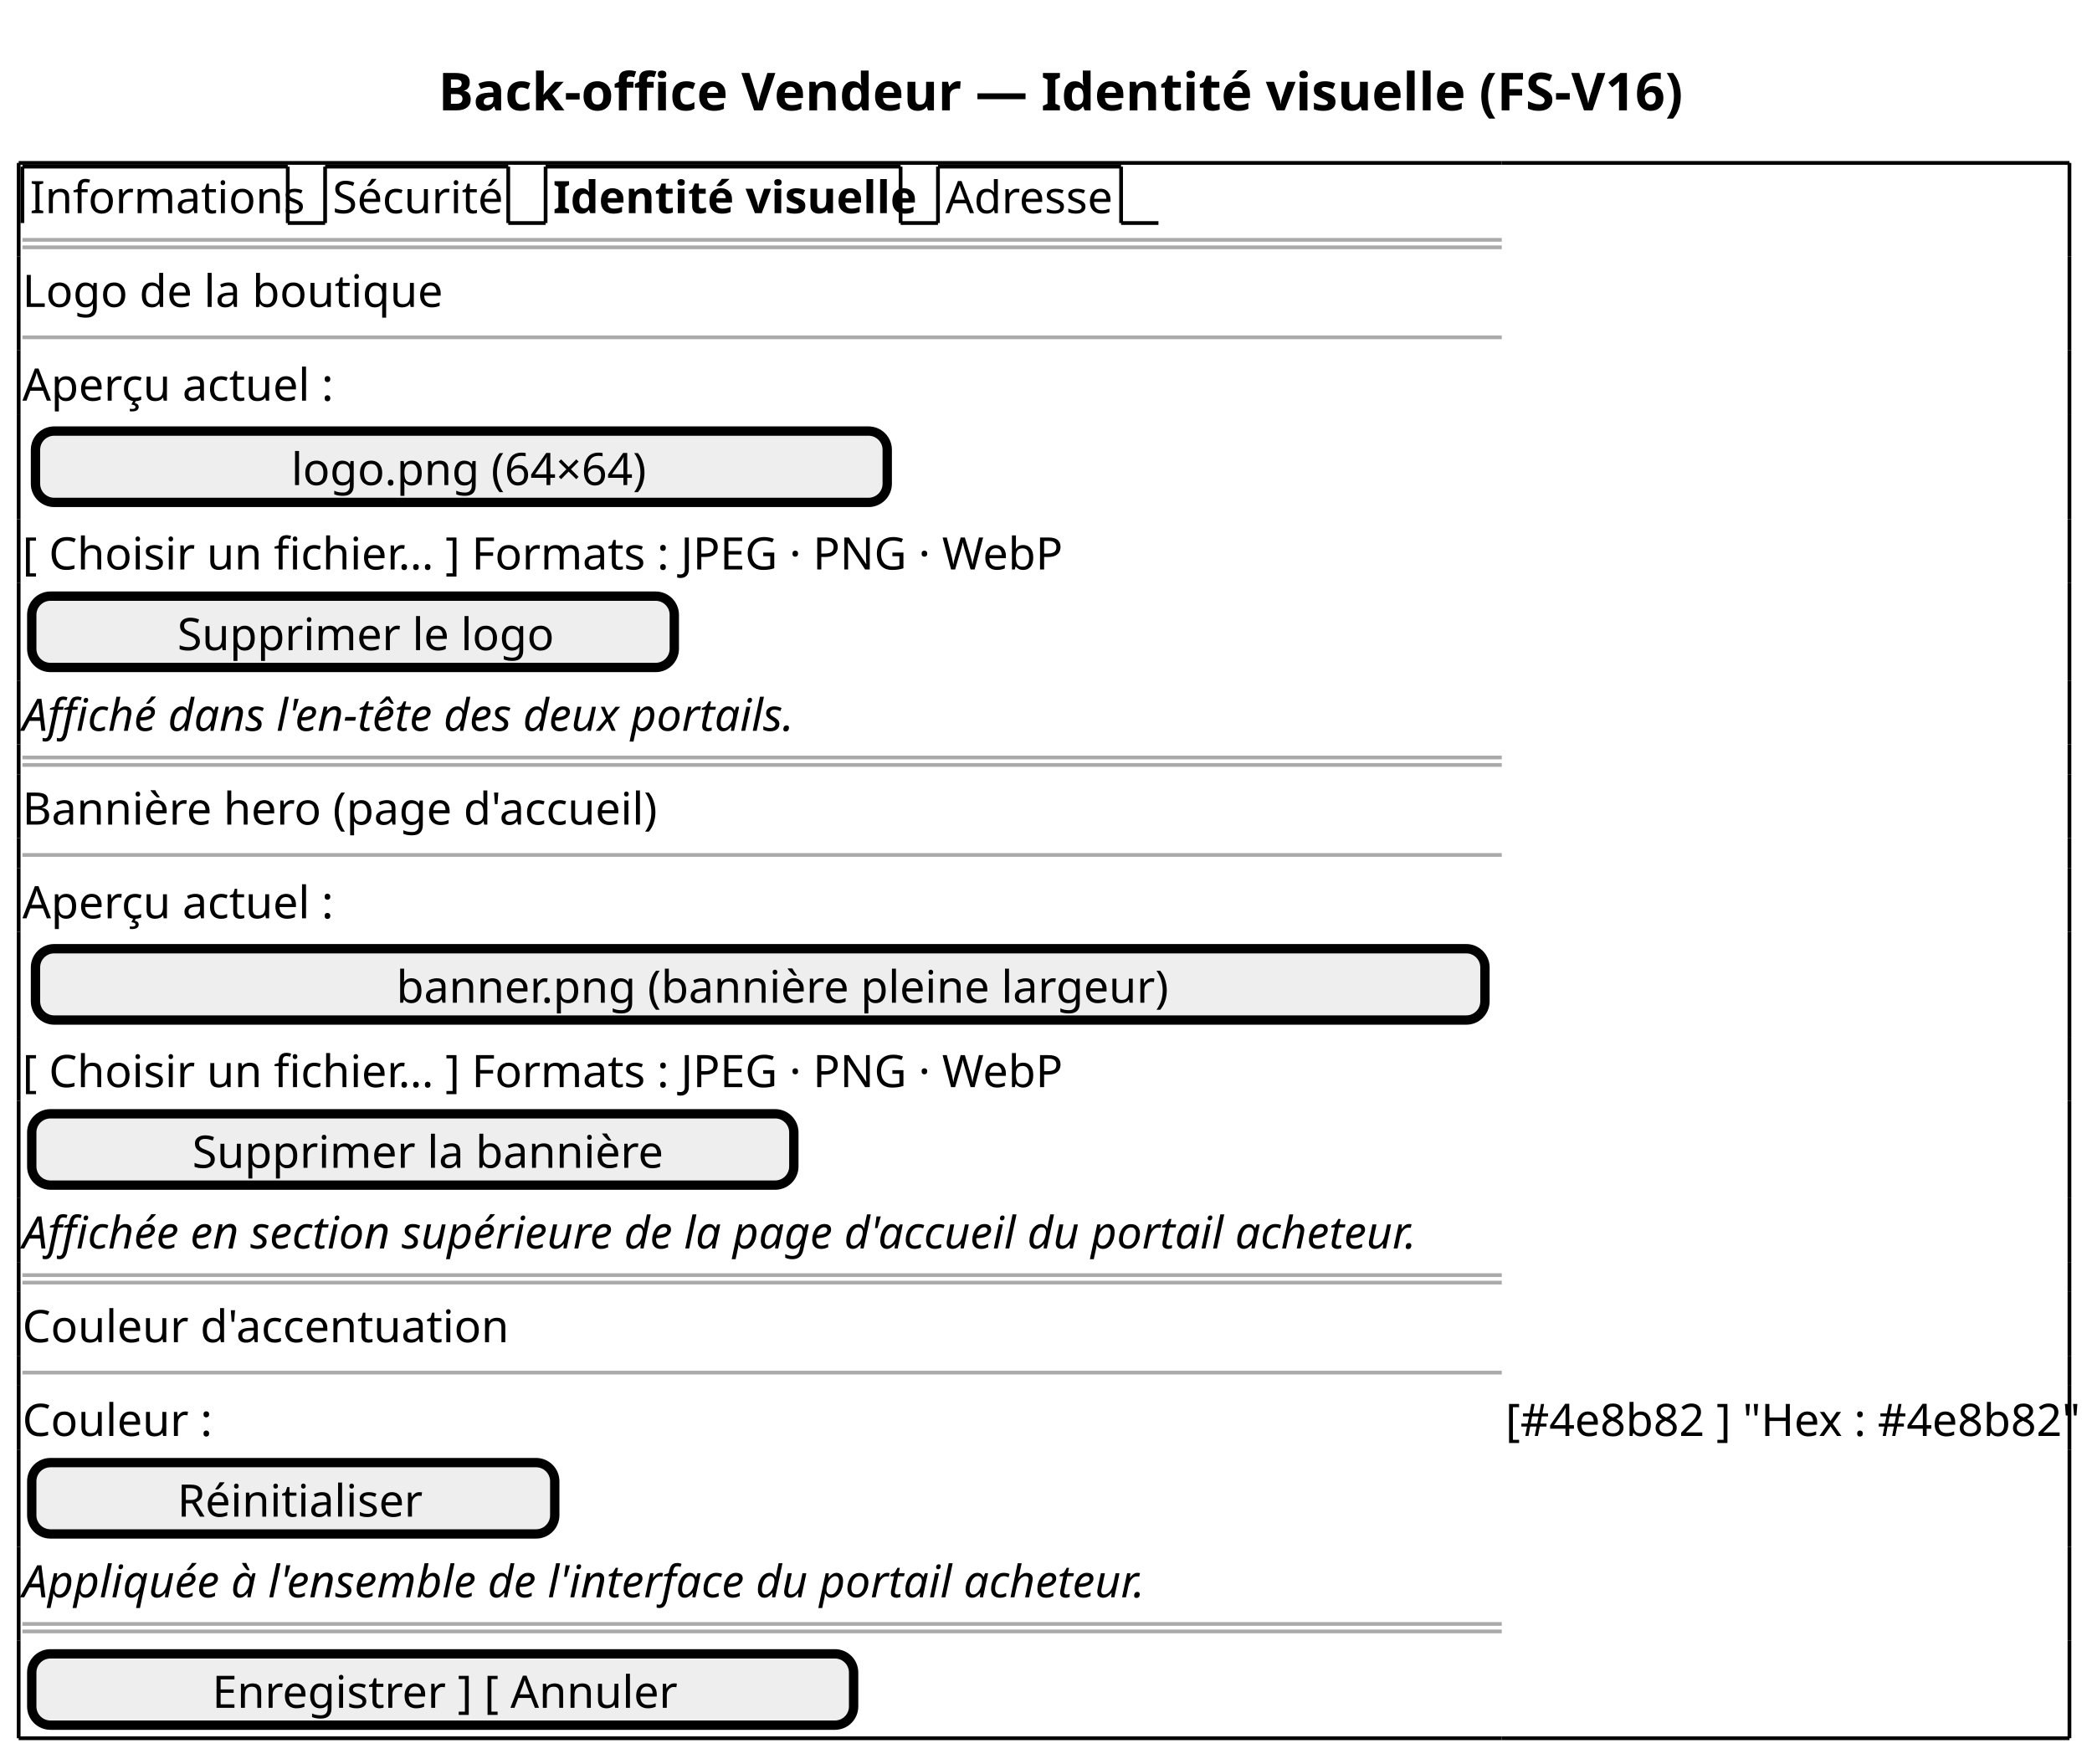
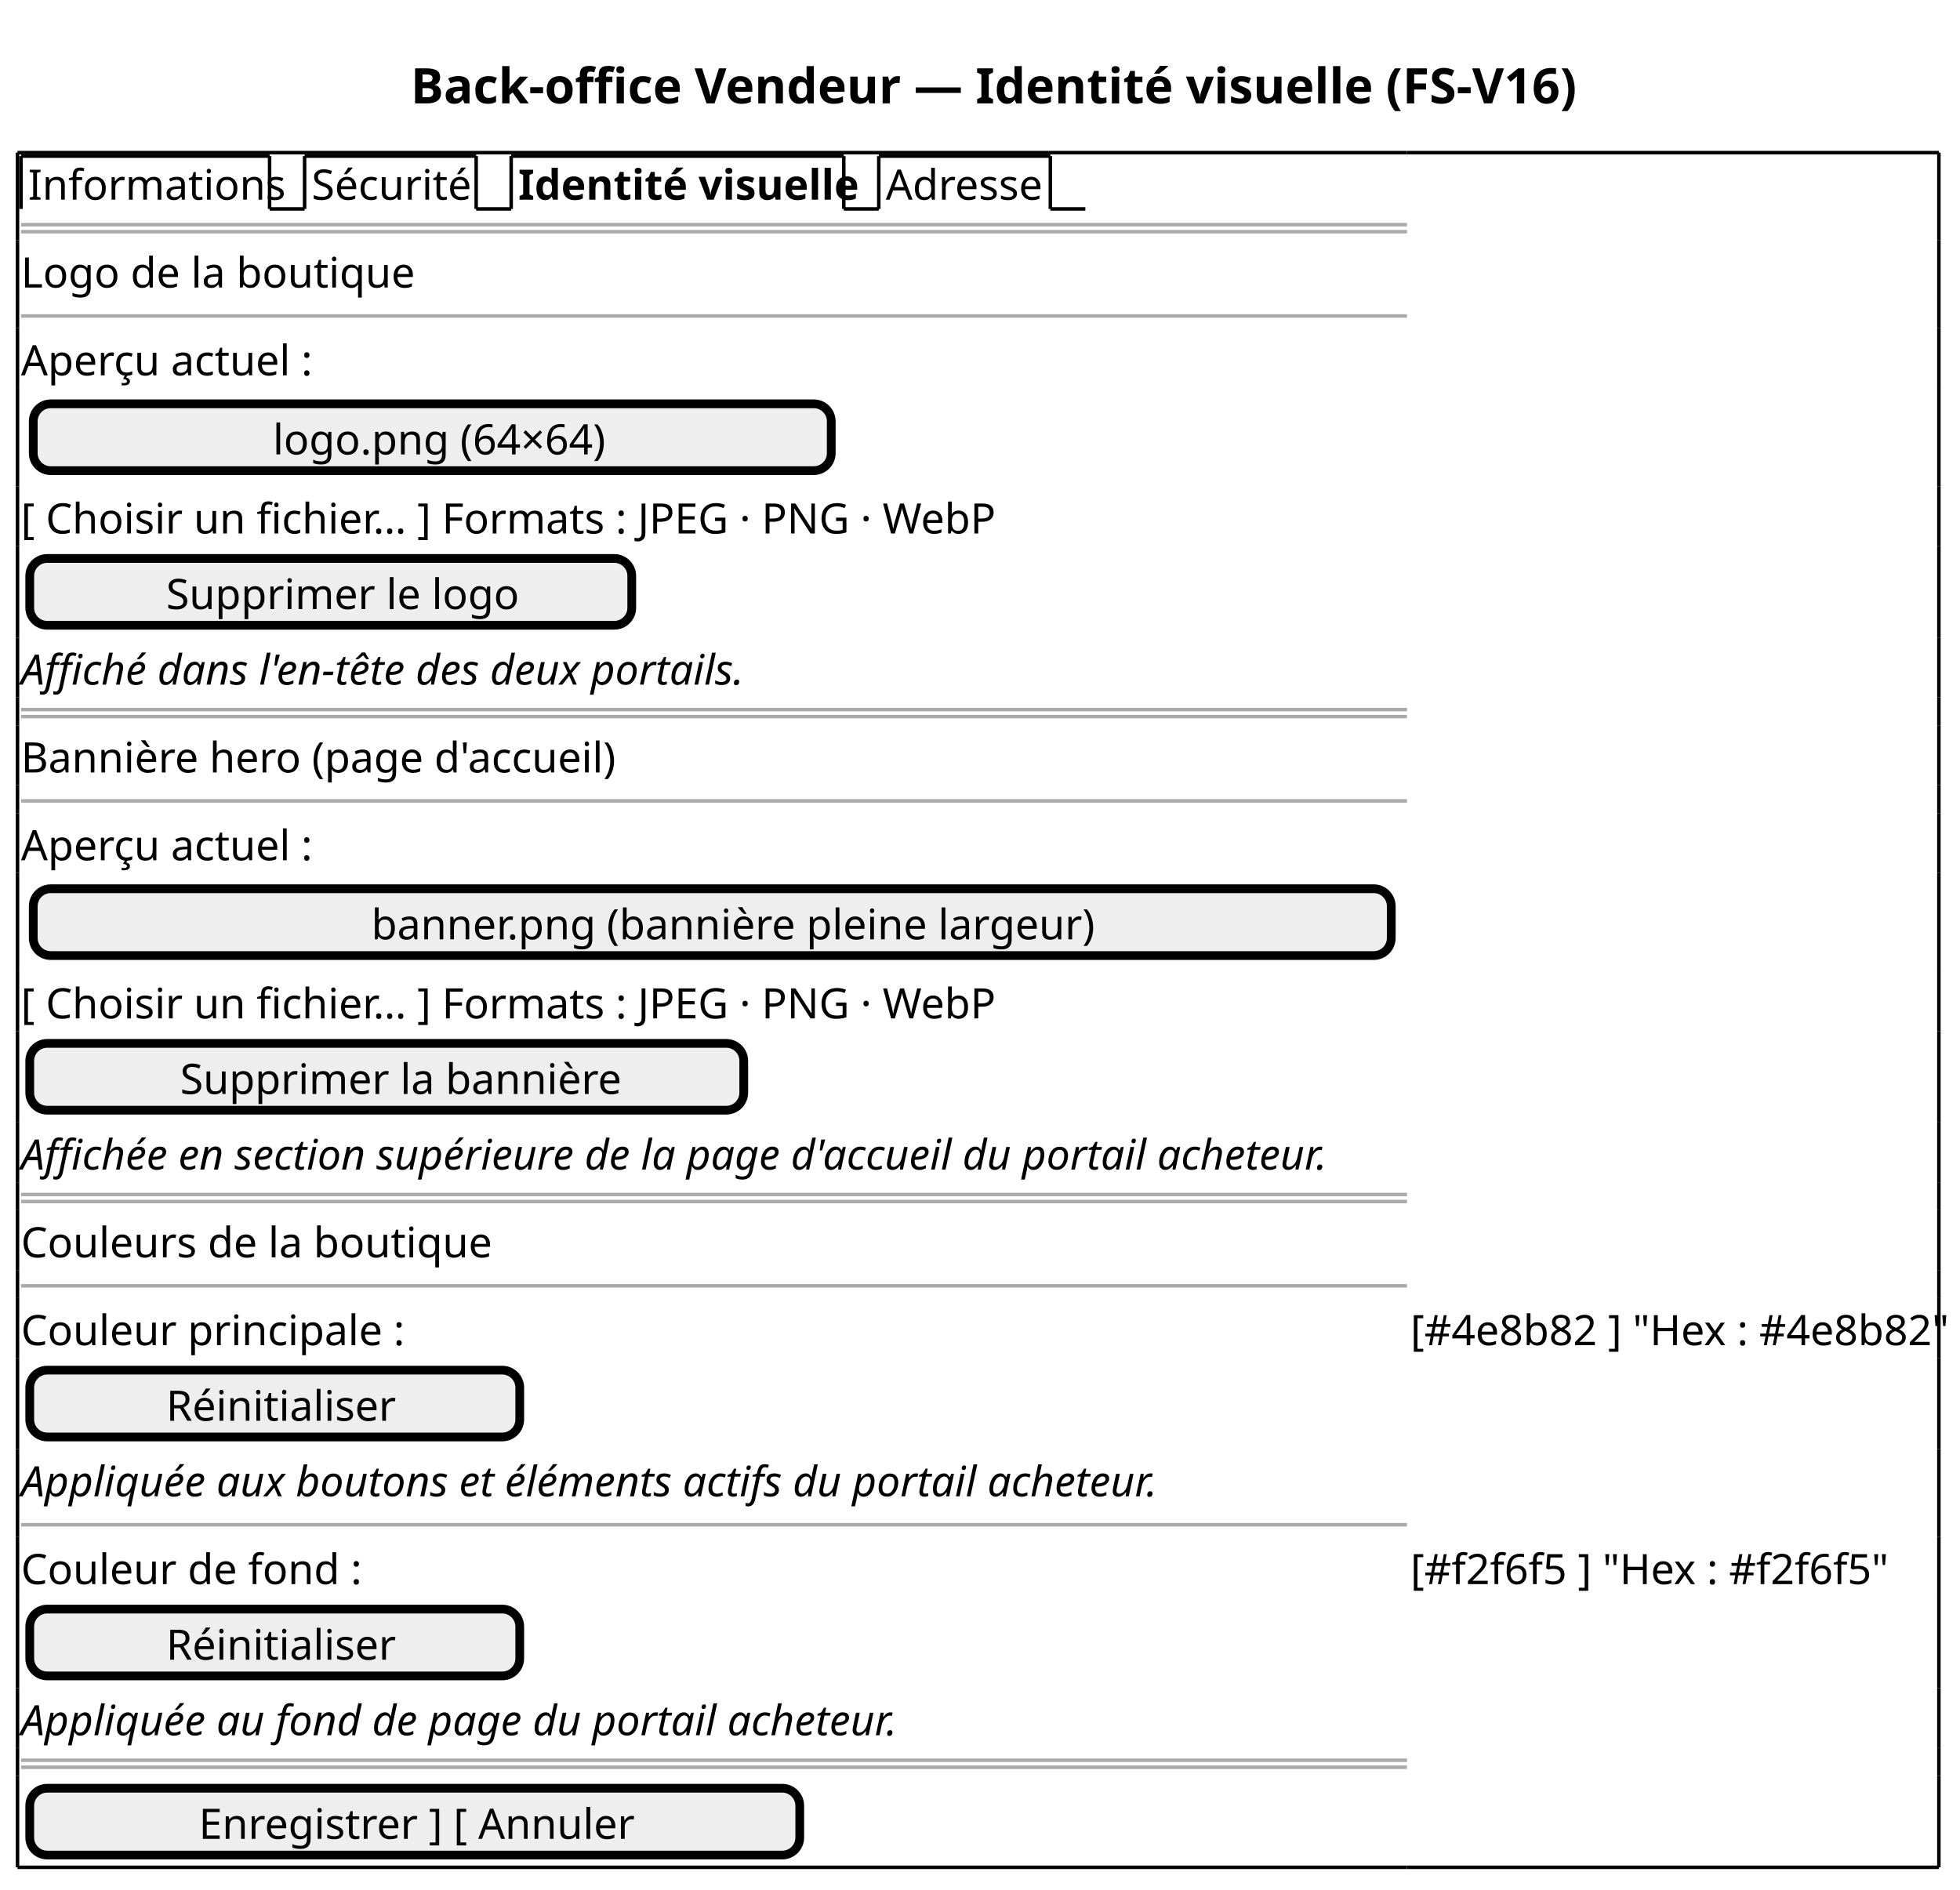
- <svg xmlns="http://www.w3.org/2000/svg" contentStyleType="text/css" data-diagram-type="SALT" height="472px" preserveAspectRatio="none" style="width:560px;height:472px;background:#FFFFFF;" version="1.1" viewBox="0 0 560 472" width="560px" zoomAndPan="magnify">
+ <svg xmlns="http://www.w3.org/2000/svg" contentStyleType="text/css" data-diagram-type="SALT" height="540px" preserveAspectRatio="none" style="width:560px;height:540px;background:#FFFFFF;" version="1.1" viewBox="0 0 560 540" width="560px" zoomAndPan="magnify">
  <defs />
  <g>
    <g class="title" data-source-line="1">
      <text fill="#000000" font-family="sans-serif" font-size="14" font-weight="bold" lengthAdjust="spacing" textLength="323.299" x="117.333" y="29.533">Back-office Vendeur — Identité visuelle (FS-V16)</text>
    </g>
    <text fill="#000000" font-family="sans-serif" font-size="12" lengthAdjust="spacing" textLength="66.029" x="8" y="57.066">Informations</text>
    <line style="stroke:#000000;stroke-width:1;" x1="6" x2="6" y1="44.609" y2="59.703" />
    <line style="stroke:#000000;stroke-width:1;" x1="6" x2="77.029" y1="44.609" y2="44.609" />
    <line style="stroke:#000000;stroke-width:1;" x1="77.029" x2="77.029" y1="44.609" y2="59.703" />
    <line style="stroke:#000000;stroke-width:1;" x1="77.029" x2="87.029" y1="59.703" y2="59.703" />
    <text fill="#000000" font-family="sans-serif" font-size="12" lengthAdjust="spacing" textLength="44.022" x="89.029" y="57.066">Sécurité</text>
    <line style="stroke:#000000;stroke-width:1;" x1="87.029" x2="87.029" y1="44.609" y2="59.703" />
    <line style="stroke:#000000;stroke-width:1;" x1="87.029" x2="136.051" y1="44.609" y2="44.609" />
    <line style="stroke:#000000;stroke-width:1;" x1="136.051" x2="136.051" y1="44.609" y2="59.703" />
    <line style="stroke:#000000;stroke-width:1;" x1="136.051" x2="146.051" y1="59.703" y2="59.703" />
    <text fill="#000000" font-family="sans-serif" font-size="12" font-weight="bold" lengthAdjust="spacing" textLength="90.029" x="148.051" y="57.066">Identité visuelle</text>
    <line style="stroke:#000000;stroke-width:1;" x1="146.051" x2="146.051" y1="44.609" y2="59.703" />
    <line style="stroke:#000000;stroke-width:1;" x1="146.051" x2="241.08" y1="44.609" y2="44.609" />
    <line style="stroke:#000000;stroke-width:1;" x1="241.08" x2="241.08" y1="44.609" y2="59.703" />
    <line style="stroke:#000000;stroke-width:1;" x1="241.08" x2="251.08" y1="59.703" y2="59.703" />
    <text fill="#000000" font-family="sans-serif" font-size="12" lengthAdjust="spacing" textLength="44.022" x="253.08" y="57.066">Adresse</text>
    <line style="stroke:#000000;stroke-width:1;" x1="251.08" x2="251.08" y1="44.609" y2="59.703" />
    <line style="stroke:#000000;stroke-width:1;" x1="251.08" x2="300.102" y1="44.609" y2="44.609" />
    <line style="stroke:#000000;stroke-width:1;" x1="300.102" x2="300.102" y1="44.609" y2="59.703" />
    <line style="stroke:#000000;stroke-width:1;" x1="300.102" x2="310.102" y1="59.703" y2="59.703" />
    <line style="stroke:#AAAAAA;stroke-width:1;" x1="6" x2="402" y1="64.203" y2="64.203" />
    <line style="stroke:#AAAAAA;stroke-width:1;" x1="6" x2="402" y1="66.203" y2="66.203" />
    <text fill="#000000" font-family="sans-serif" font-size="12" lengthAdjust="spacing" textLength="105.428" x="6" y="82.16">Logo de la boutique</text>
    <line style="stroke:#AAAAAA;stroke-width:1;" x1="6" x2="402" y1="90.297" y2="90.297" />
    <text fill="#000000" font-family="sans-serif" font-size="12" lengthAdjust="spacing" textLength="80.045" x="6" y="107.254">Aperçu actuel :</text>
    <rect fill="#EEEEEE" height="19.094" rx="5" ry="5" style="stroke:#000000;stroke-width:2.5;" width="228" x="9.5" y="115.391" />
    <text fill="#000000" font-family="sans-serif" font-size="12" lengthAdjust="spacing" textLength="91.072" x="77.964" y="129.848">logo.png (64×64)</text>
    <text fill="#000000" font-family="sans-serif" font-size="12" lengthAdjust="spacing" textLength="286.857" x="6" y="152.441">[ Choisir un fichier… ]   Formats : JPEG · PNG · WebP</text>
    <rect fill="#EEEEEE" height="19.094" rx="5" ry="5" style="stroke:#000000;stroke-width:2.5;" width="172" x="8.5" y="159.578" />
    <text fill="#000000" font-family="sans-serif" font-size="12" lengthAdjust="spacing" textLength="94.049" x="47.476" y="174.035">Supprimer le logo</text>
    <text fill="#000000" font-family="sans-serif" font-size="12" font-style="italic" lengthAdjust="spacing" textLength="209.08" x="6" y="195.629">Affiché dans l'en-tête des deux portails.</text>
    <line style="stroke:#AAAAAA;stroke-width:1;" x1="6" x2="402" y1="202.766" y2="202.766" />
    <line style="stroke:#AAAAAA;stroke-width:1;" x1="6" x2="402" y1="204.766" y2="204.766" />
    <text fill="#000000" font-family="sans-serif" font-size="12" lengthAdjust="spacing" textLength="163.06" x="6" y="220.723">Bannière hero (page d'accueil)</text>
    <line style="stroke:#AAAAAA;stroke-width:1;" x1="6" x2="402" y1="228.859" y2="228.859" />
    <text fill="#000000" font-family="sans-serif" font-size="12" lengthAdjust="spacing" textLength="80.045" x="6" y="245.816">Aperçu actuel :</text>
    <rect fill="#EEEEEE" height="19.094" rx="5" ry="5" style="stroke:#000000;stroke-width:2.5;" width="388" x="9.5" y="253.953" />
    <text fill="#000000" font-family="sans-serif" font-size="12" lengthAdjust="spacing" textLength="194.801" x="106.1" y="268.41">banner.png (bannière pleine largeur)</text>
    <text fill="#000000" font-family="sans-serif" font-size="12" lengthAdjust="spacing" textLength="286.857" x="6" y="291.004">[ Choisir un fichier… ]   Formats : JPEG · PNG · WebP</text>
    <rect fill="#EEEEEE" height="19.094" rx="5" ry="5" style="stroke:#000000;stroke-width:2.5;" width="204" x="8.5" y="298.141" />
    <text fill="#000000" font-family="sans-serif" font-size="12" lengthAdjust="spacing" textLength="118.066" x="51.467" y="312.598">Supprimer la bannière</text>
    <text fill="#000000" font-family="sans-serif" font-size="12" font-style="italic" lengthAdjust="spacing" textLength="376.535" x="6" y="334.191">Affichée en section supérieure de la page d'accueil du portail acheteur.</text>
    <line style="stroke:#AAAAAA;stroke-width:1;" x1="6" x2="402" y1="341.328" y2="341.328" />
    <line style="stroke:#AAAAAA;stroke-width:1;" x1="6" x2="402" y1="343.328" y2="343.328" />
-     <text fill="#000000" font-family="sans-serif" font-size="12" lengthAdjust="spacing" textLength="122.373" x="6" y="359.285">Couleur d'accentuation</text>
+     <text fill="#000000" font-family="sans-serif" font-size="12" lengthAdjust="spacing" textLength="126.756" x="6" y="359.285">Couleurs de la boutique</text>
    <line style="stroke:#AAAAAA;stroke-width:1;" x1="6" x2="402" y1="367.422" y2="367.422" />
-     <text fill="#000000" font-family="sans-serif" font-size="12" lengthAdjust="spacing" textLength="48.691" x="6" y="384.379">Couleur :</text>
+     <text fill="#000000" font-family="sans-serif" font-size="12" lengthAdjust="spacing" textLength="103.389" x="6" y="384.379">Couleur principale :</text>
    <text fill="#000000" font-family="sans-serif" font-size="12" lengthAdjust="spacing" textLength="149.965" x="403" y="384.379">[#4e8b82  ] "Hex : #4e8b82"</text>
    <rect fill="#EEEEEE" height="19.094" rx="5" ry="5" style="stroke:#000000;stroke-width:2.5;" width="140" x="8.5" y="391.516" />
    <text fill="#000000" font-family="sans-serif" font-size="12" lengthAdjust="spacing" textLength="62.022" x="47.489" y="405.973">Réinitialiser</text>
-     <text fill="#000000" font-family="sans-serif" font-size="12" font-style="italic" lengthAdjust="spacing" textLength="300.773" x="6" y="427.566">Appliquée à l'ensemble de l'interface du portail acheteur.</text>
-     <line style="stroke:#AAAAAA;stroke-width:1;" x1="6" x2="402" y1="434.703" y2="434.703" />
-     <line style="stroke:#AAAAAA;stroke-width:1;" x1="6" x2="402" y1="436.703" y2="436.703" />
-     <rect fill="#EEEEEE" height="19.094" rx="5" ry="5" style="stroke:#000000;stroke-width:2.5;" width="220" x="8.5" y="442.703" />
-     <text fill="#000000" font-family="sans-serif" font-size="12" lengthAdjust="spacing" textLength="123.387" x="56.807" y="457.16">Enregistrer ]   [ Annuler</text>
+     <text fill="#000000" font-family="sans-serif" font-size="12" font-style="italic" lengthAdjust="spacing" textLength="324.873" x="6" y="427.566">Appliquée aux boutons et éléments actifs du portail acheteur.</text>
+     <line style="stroke:#AAAAAA;stroke-width:1;" x1="6" x2="402" y1="435.703" y2="435.703" />
+     <text fill="#000000" font-family="sans-serif" font-size="12" lengthAdjust="spacing" textLength="92.062" x="6" y="452.66">Couleur de fond :</text>
+     <text fill="#000000" font-family="sans-serif" font-size="12" lengthAdjust="spacing" textLength="129.926" x="403" y="452.66">[#f2f6f5  ] "Hex : #f2f6f5"</text>
+     <rect fill="#EEEEEE" height="19.094" rx="5" ry="5" style="stroke:#000000;stroke-width:2.5;" width="140" x="8.5" y="459.797" />
+     <text fill="#000000" font-family="sans-serif" font-size="12" lengthAdjust="spacing" textLength="62.022" x="47.489" y="474.254">Réinitialiser</text>
+     <text fill="#000000" font-family="sans-serif" font-size="12" font-style="italic" lengthAdjust="spacing" textLength="249.527" x="6" y="495.848">Appliquée au fond de page du portail acheteur.</text>
+     <line style="stroke:#AAAAAA;stroke-width:1;" x1="6" x2="402" y1="502.984" y2="502.984" />
+     <line style="stroke:#AAAAAA;stroke-width:1;" x1="6" x2="402" y1="504.984" y2="504.984" />
+     <rect fill="#EEEEEE" height="19.094" rx="5" ry="5" style="stroke:#000000;stroke-width:2.5;" width="220" x="8.5" y="510.984" />
+     <text fill="#000000" font-family="sans-serif" font-size="12" lengthAdjust="spacing" textLength="123.387" x="56.807" y="525.441">Enregistrer ]   [ Annuler</text>
    <line style="stroke:#000000;stroke-width:1;" x1="5" x2="402" y1="43.609" y2="43.609" />
    <line style="stroke:#000000;stroke-width:1;" x1="402" x2="553.965" y1="43.609" y2="43.609" />
-     <line style="stroke:#000000;stroke-width:1;" x1="5" x2="402" y1="465.297" y2="465.297" />
-     <line style="stroke:#000000;stroke-width:1;" x1="402" x2="553.965" y1="465.297" y2="465.297" />
+     <line style="stroke:#000000;stroke-width:1;" x1="5" x2="402" y1="533.578" y2="533.578" />
+     <line style="stroke:#000000;stroke-width:1;" x1="402" x2="553.965" y1="533.578" y2="533.578" />
    <line style="stroke:#000000;stroke-width:1;" x1="5" x2="5" y1="43.609" y2="60.703" />
    <line style="stroke:#000000;stroke-width:1;" x1="553.965" x2="553.965" y1="43.609" y2="60.703" />
    <line style="stroke:#000000;stroke-width:1;" x1="5" x2="5" y1="224.359" y2="232.359" />
    <line style="stroke:#000000;stroke-width:1;" x1="553.965" x2="553.965" y1="224.359" y2="232.359" />
    <line style="stroke:#000000;stroke-width:1;" x1="5" x2="5" y1="414.109" y2="431.203" />
    <line style="stroke:#000000;stroke-width:1;" x1="553.965" x2="553.965" y1="414.109" y2="431.203" />
    <line style="stroke:#000000;stroke-width:1;" x1="5" x2="5" y1="85.797" y2="93.797" />
    <line style="stroke:#000000;stroke-width:1;" x1="553.965" x2="553.965" y1="85.797" y2="93.797" />
    <line style="stroke:#000000;stroke-width:1;" x1="5" x2="5" y1="277.547" y2="294.641" />
    <line style="stroke:#000000;stroke-width:1;" x1="553.965" x2="553.965" y1="277.547" y2="294.641" />
+     <line style="stroke:#000000;stroke-width:1;" x1="5" x2="5" y1="456.297" y2="482.391" />
+     <line style="stroke:#000000;stroke-width:1;" x1="553.965" x2="553.965" y1="456.297" y2="482.391" />
    <line style="stroke:#000000;stroke-width:1;" x1="5" x2="5" y1="138.984" y2="156.078" />
    <line style="stroke:#000000;stroke-width:1;" x1="553.965" x2="553.965" y1="138.984" y2="156.078" />
    <line style="stroke:#000000;stroke-width:1;" x1="5" x2="5" y1="337.828" y2="345.828" />
    <line style="stroke:#000000;stroke-width:1;" x1="553.965" x2="553.965" y1="337.828" y2="345.828" />
+     <line style="stroke:#000000;stroke-width:1;" x1="5" x2="5" y1="507.484" y2="533.578" />
+     <line style="stroke:#000000;stroke-width:1;" x1="553.965" x2="553.965" y1="507.484" y2="533.578" />
    <line style="stroke:#000000;stroke-width:1;" x1="5" x2="5" y1="199.266" y2="207.266" />
    <line style="stroke:#000000;stroke-width:1;" x1="553.965" x2="553.965" y1="199.266" y2="207.266" />
    <line style="stroke:#000000;stroke-width:1;" x1="5" x2="5" y1="370.922" y2="388.016" />
    <line style="stroke:#000000;stroke-width:1;" x1="553.965" x2="553.965" y1="370.922" y2="388.016" />
    <line style="stroke:#000000;stroke-width:1;" x1="5" x2="5" y1="60.703" y2="68.703" />
    <line style="stroke:#000000;stroke-width:1;" x1="553.965" x2="553.965" y1="60.703" y2="68.703" />
    <line style="stroke:#000000;stroke-width:1;" x1="5" x2="5" y1="232.359" y2="249.453" />
    <line style="stroke:#000000;stroke-width:1;" x1="553.965" x2="553.965" y1="232.359" y2="249.453" />
    <line style="stroke:#000000;stroke-width:1;" x1="5" x2="5" y1="431.203" y2="439.203" />
    <line style="stroke:#000000;stroke-width:1;" x1="553.965" x2="553.965" y1="431.203" y2="439.203" />
    <line style="stroke:#000000;stroke-width:1;" x1="5" x2="5" y1="93.797" y2="110.891" />
    <line style="stroke:#000000;stroke-width:1;" x1="553.965" x2="553.965" y1="93.797" y2="110.891" />
    <line style="stroke:#000000;stroke-width:1;" x1="5" x2="5" y1="294.641" y2="320.734" />
    <line style="stroke:#000000;stroke-width:1;" x1="553.965" x2="553.965" y1="294.641" y2="320.734" />
+     <line style="stroke:#000000;stroke-width:1;" x1="5" x2="5" y1="482.391" y2="499.484" />
+     <line style="stroke:#000000;stroke-width:1;" x1="553.965" x2="553.965" y1="482.391" y2="499.484" />
    <line style="stroke:#000000;stroke-width:1;" x1="5" x2="5" y1="156.078" y2="182.172" />
    <line style="stroke:#000000;stroke-width:1;" x1="553.965" x2="553.965" y1="156.078" y2="182.172" />
    <line style="stroke:#000000;stroke-width:1;" x1="5" x2="5" y1="345.828" y2="362.922" />
    <line style="stroke:#000000;stroke-width:1;" x1="553.965" x2="553.965" y1="345.828" y2="362.922" />
    <line style="stroke:#000000;stroke-width:1;" x1="5" x2="5" y1="207.266" y2="224.359" />
    <line style="stroke:#000000;stroke-width:1;" x1="553.965" x2="553.965" y1="207.266" y2="224.359" />
    <line style="stroke:#000000;stroke-width:1;" x1="5" x2="5" y1="388.016" y2="414.109" />
    <line style="stroke:#000000;stroke-width:1;" x1="553.965" x2="553.965" y1="388.016" y2="414.109" />
    <line style="stroke:#000000;stroke-width:1;" x1="5" x2="5" y1="68.703" y2="85.797" />
    <line style="stroke:#000000;stroke-width:1;" x1="553.965" x2="553.965" y1="68.703" y2="85.797" />
    <line style="stroke:#000000;stroke-width:1;" x1="5" x2="5" y1="249.453" y2="277.547" />
    <line style="stroke:#000000;stroke-width:1;" x1="553.965" x2="553.965" y1="249.453" y2="277.547" />
-     <line style="stroke:#000000;stroke-width:1;" x1="5" x2="5" y1="439.203" y2="465.297" />
-     <line style="stroke:#000000;stroke-width:1;" x1="553.965" x2="553.965" y1="439.203" y2="465.297" />
+     <line style="stroke:#000000;stroke-width:1;" x1="5" x2="5" y1="439.203" y2="456.297" />
+     <line style="stroke:#000000;stroke-width:1;" x1="553.965" x2="553.965" y1="439.203" y2="456.297" />
    <line style="stroke:#000000;stroke-width:1;" x1="5" x2="5" y1="110.891" y2="138.984" />
    <line style="stroke:#000000;stroke-width:1;" x1="553.965" x2="553.965" y1="110.891" y2="138.984" />
    <line style="stroke:#000000;stroke-width:1;" x1="5" x2="5" y1="320.734" y2="337.828" />
    <line style="stroke:#000000;stroke-width:1;" x1="553.965" x2="553.965" y1="320.734" y2="337.828" />
+     <line style="stroke:#000000;stroke-width:1;" x1="5" x2="5" y1="499.484" y2="507.484" />
+     <line style="stroke:#000000;stroke-width:1;" x1="553.965" x2="553.965" y1="499.484" y2="507.484" />
    <line style="stroke:#000000;stroke-width:1;" x1="5" x2="5" y1="182.172" y2="199.266" />
    <line style="stroke:#000000;stroke-width:1;" x1="553.965" x2="553.965" y1="182.172" y2="199.266" />
    <line style="stroke:#000000;stroke-width:1;" x1="5" x2="5" y1="362.922" y2="370.922" />
    <line style="stroke:#000000;stroke-width:1;" x1="553.965" x2="553.965" y1="362.922" y2="370.922" />
  </g>
</svg>
